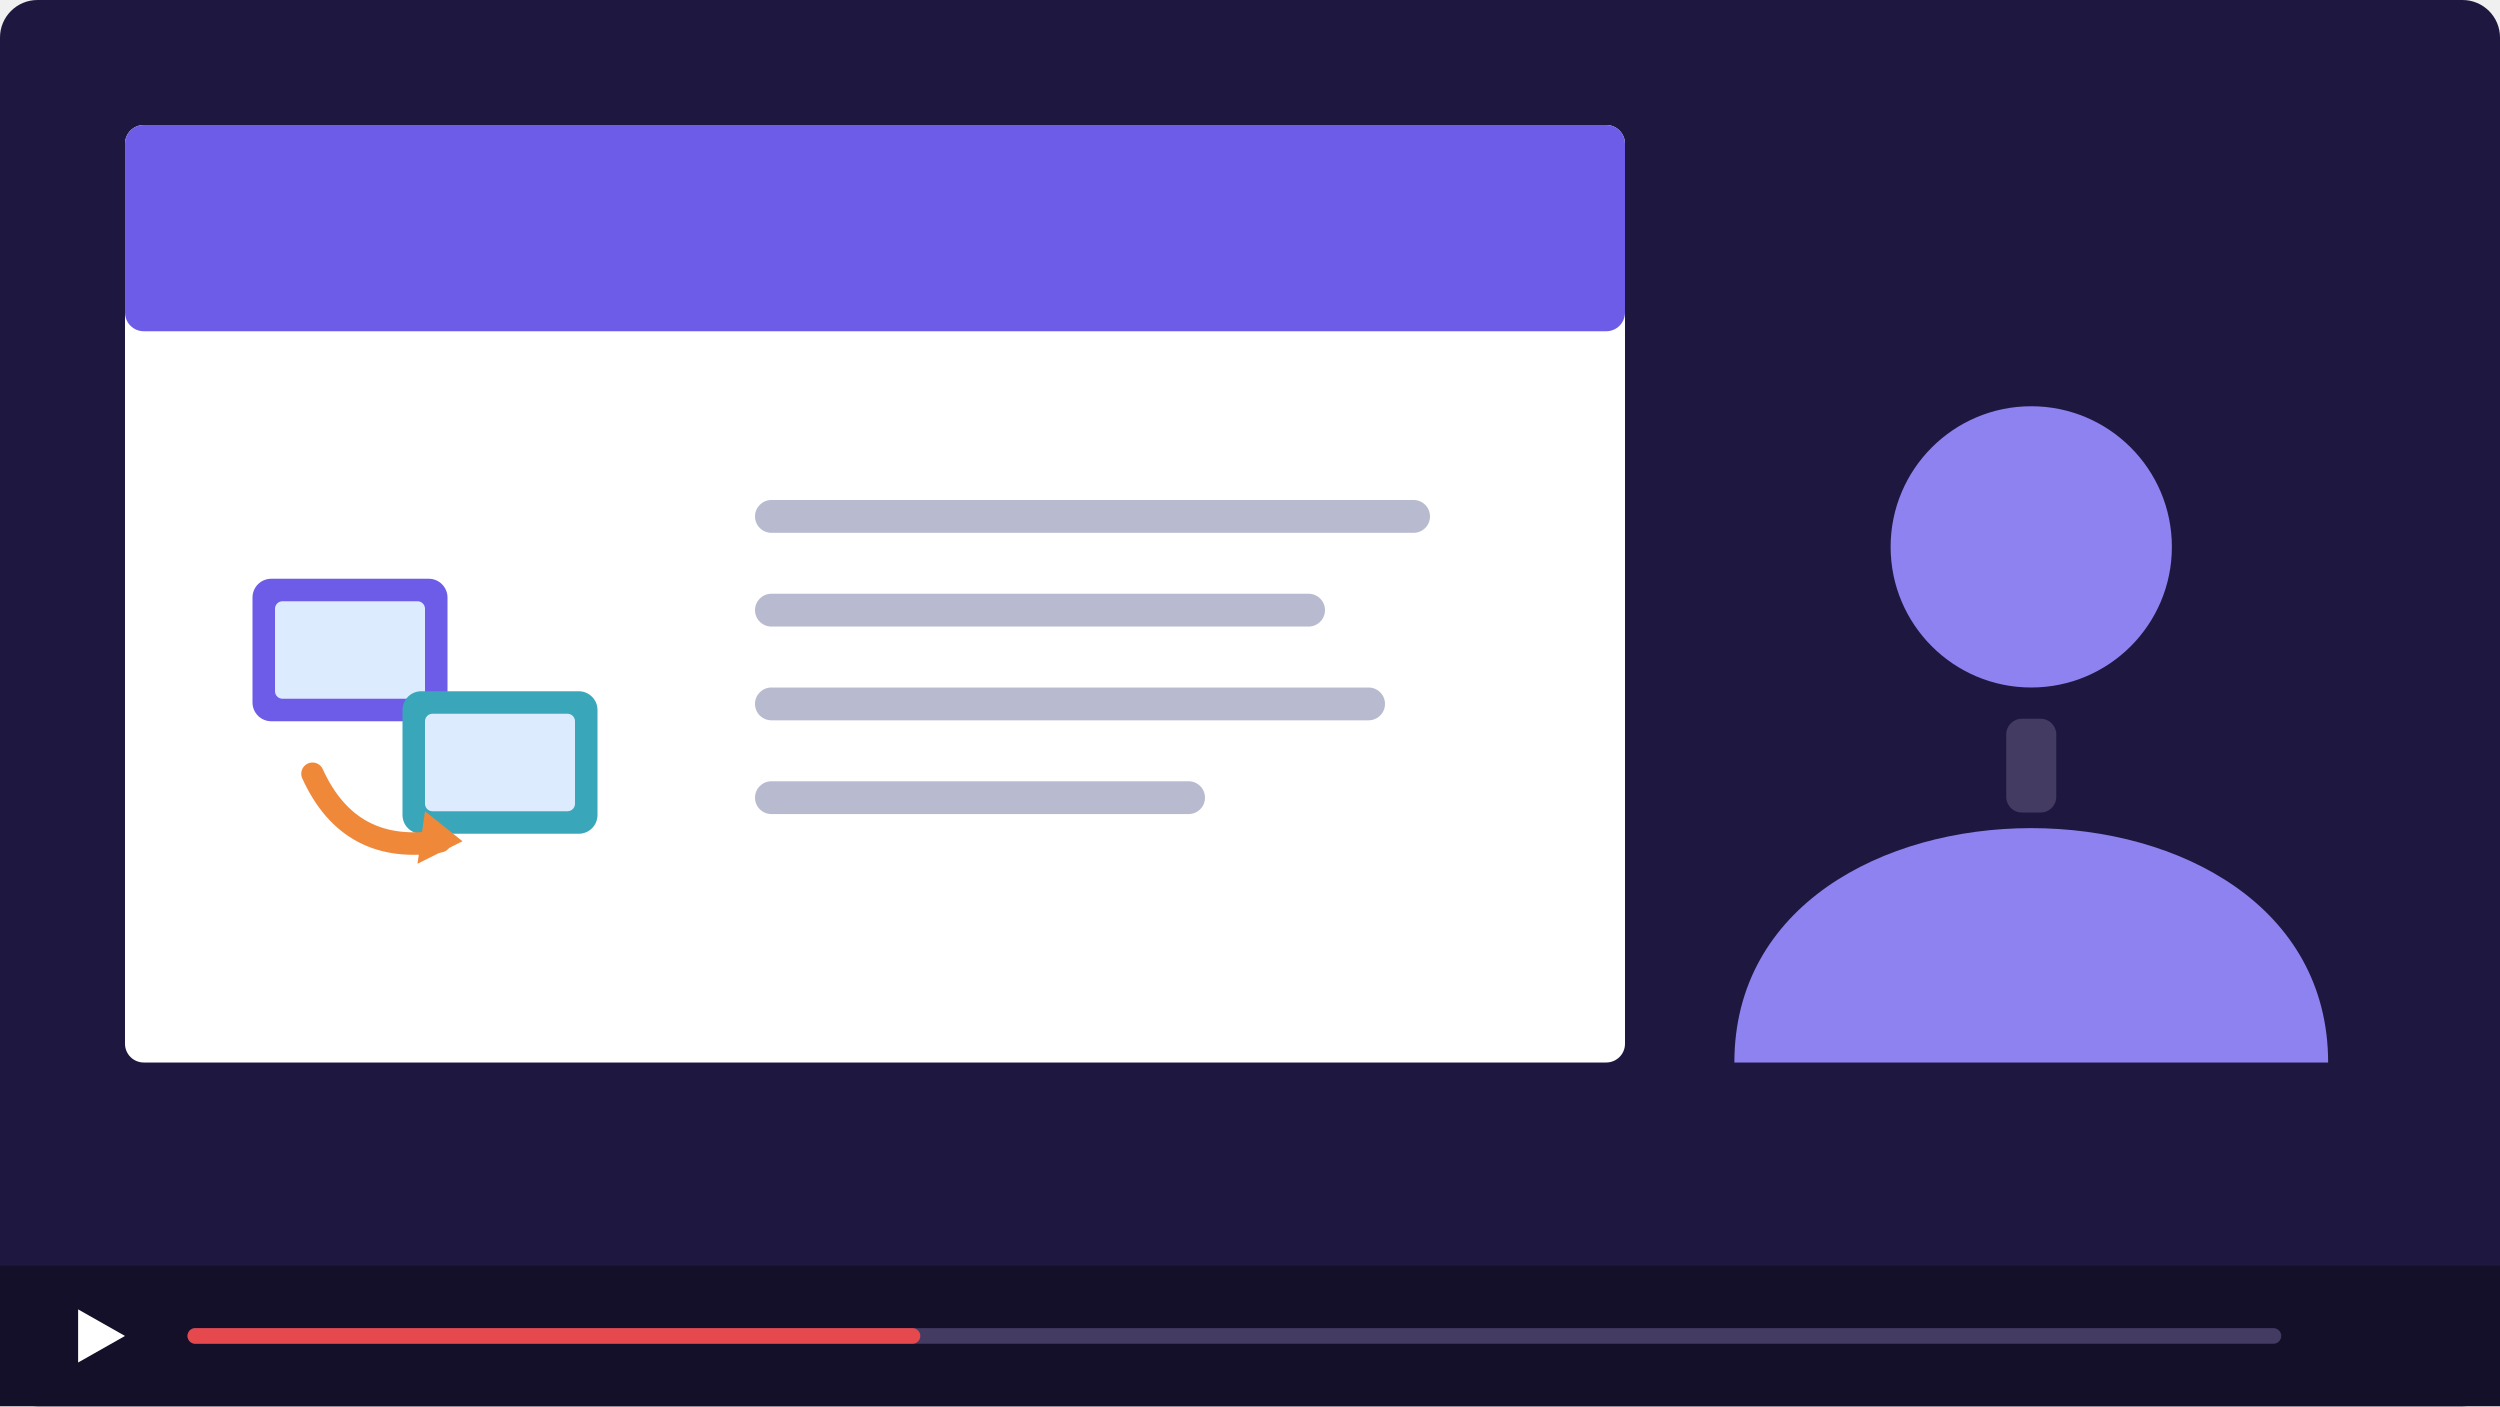
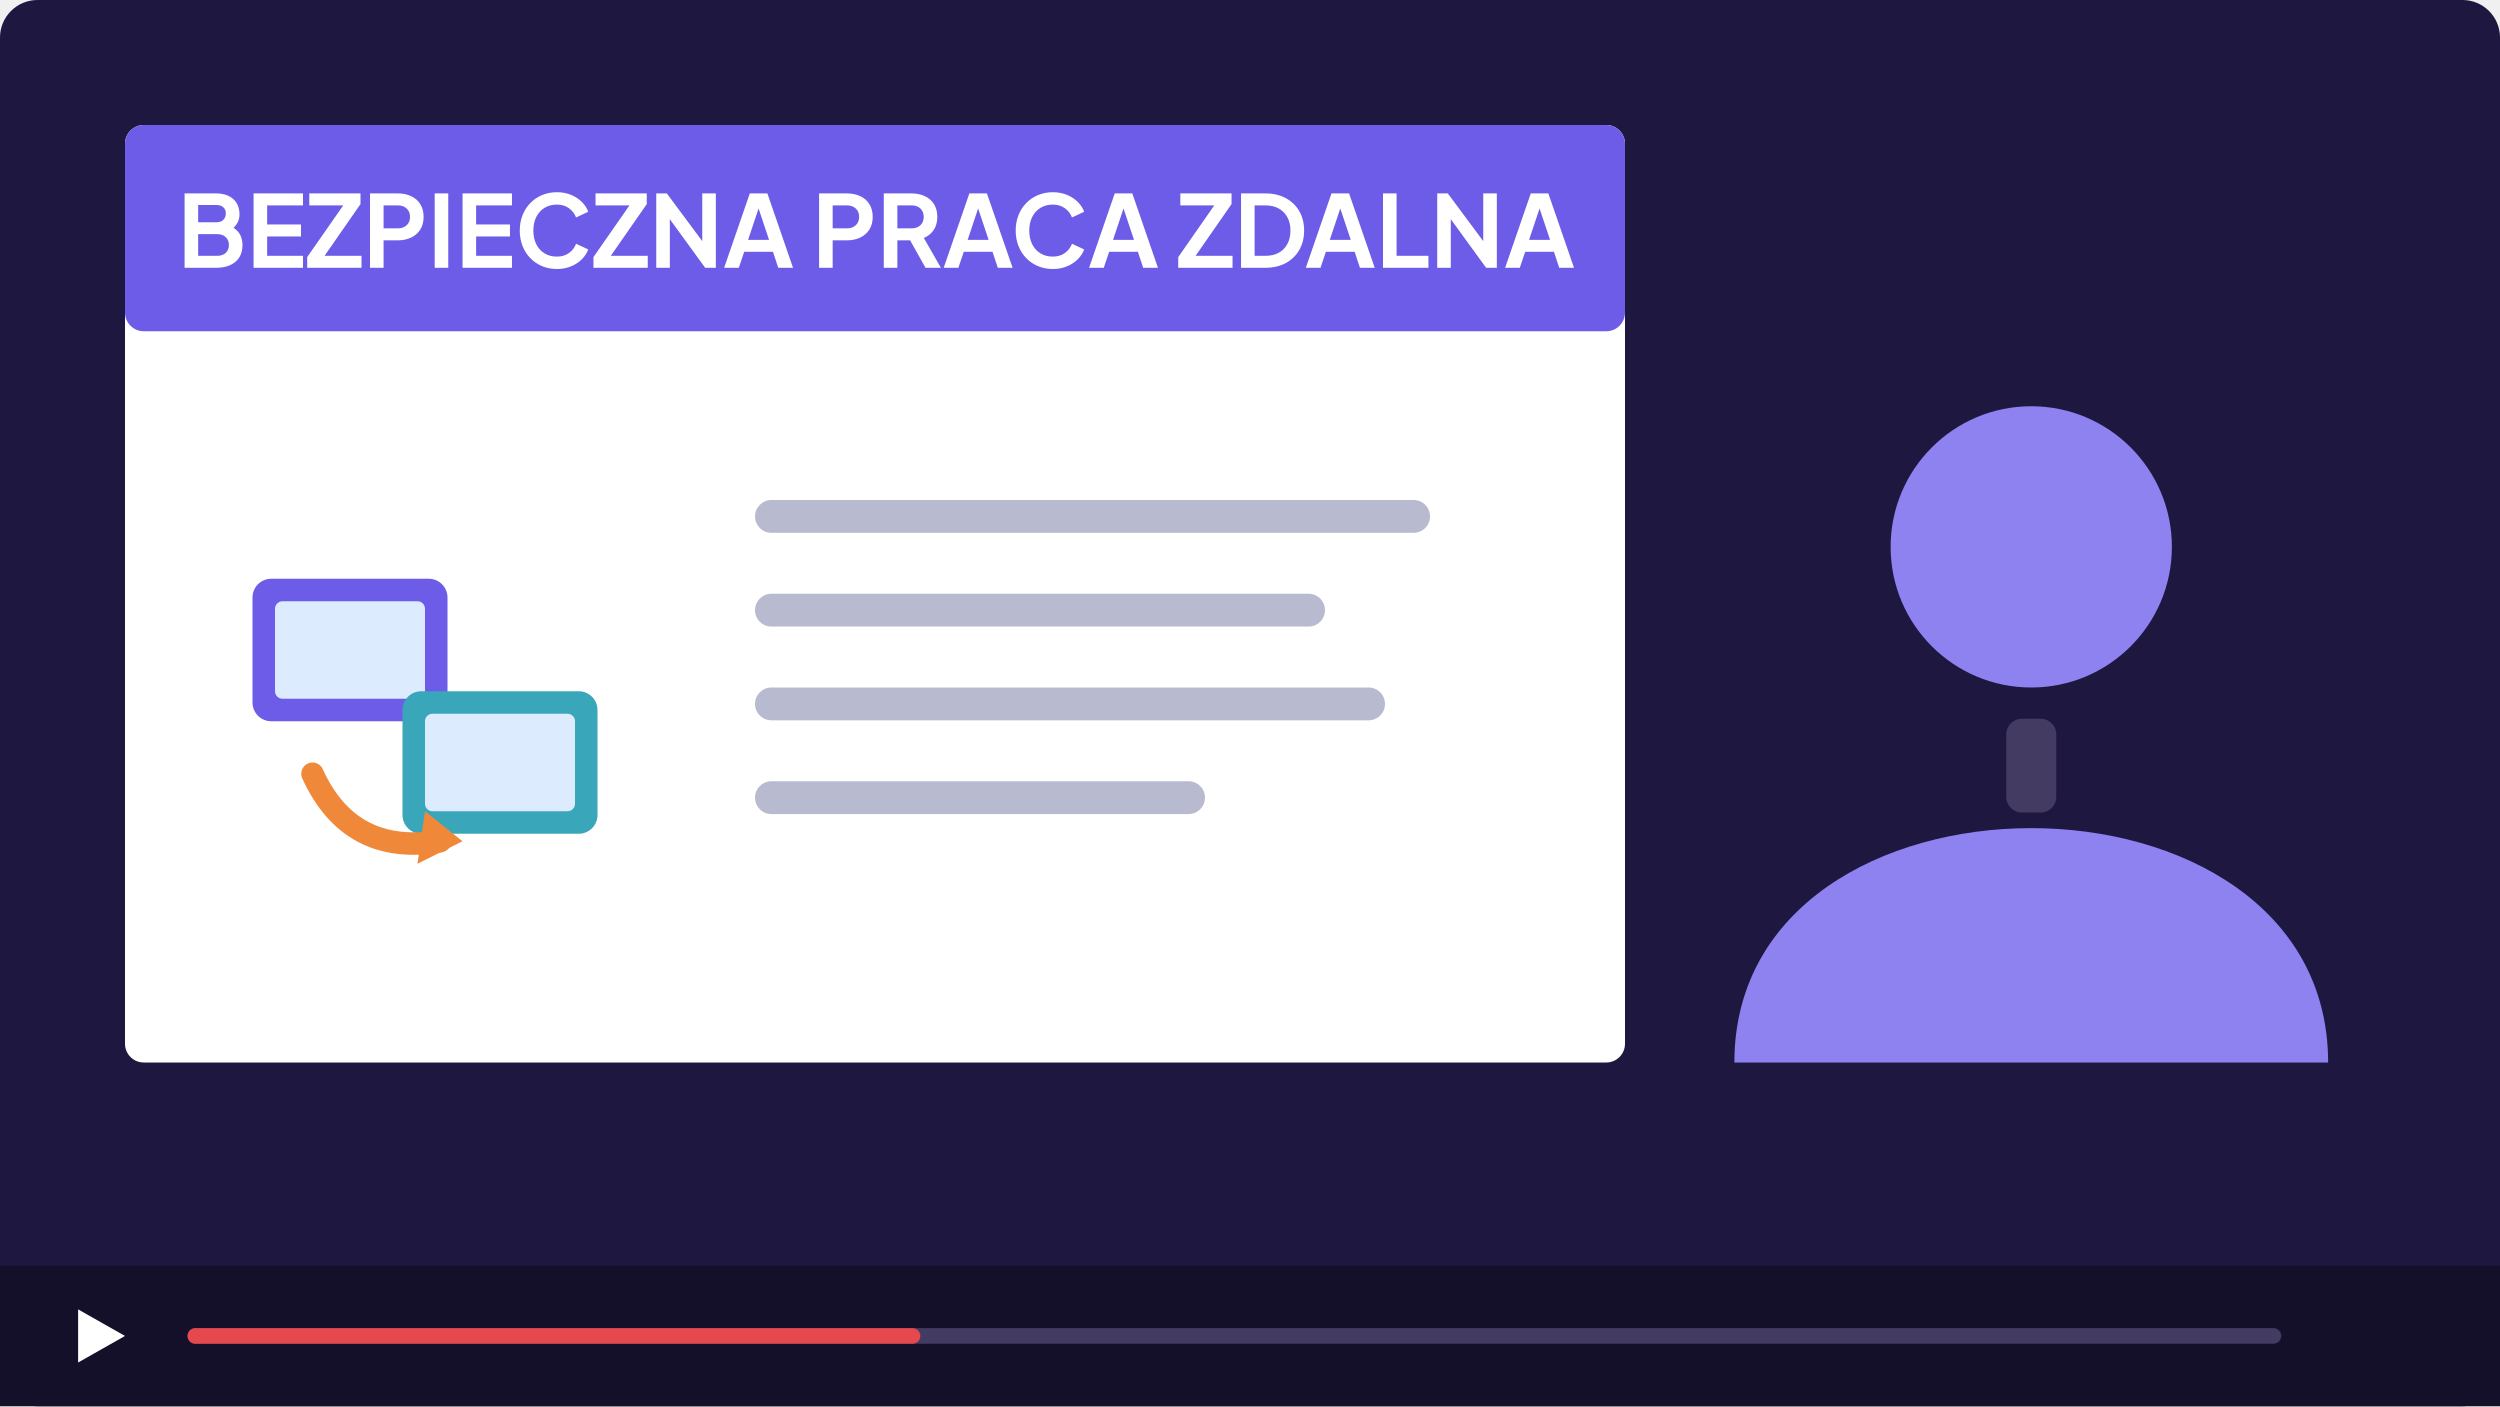
<svg xmlns="http://www.w3.org/2000/svg" id="static" viewBox="0 0 1600 900" width="1600" height="900">
  <style>
.a-blink{animation:a-blink 1.2s ease-in-out infinite}
.a-blink-slow{animation:a-blink 3s ease-in-out infinite}
.a-glow{animation:a-glow 5s ease-in-out infinite}
.a-pulse{animation:a-pulse 2.2s ease-in-out infinite}
.a-steam{animation:a-steam 2.8s ease-in-out infinite;transform-box:fill-box;transform-origin:center bottom}
.a-sway{animation:a-sway 6s ease-in-out infinite;transform-box:fill-box;transform-origin:center bottom}
.a-flutter{animation:a-flutter 4.5s ease-in-out infinite;transform-box:fill-box;transform-origin:center top}
.a-bounce{animation:a-bounce 2.6s ease-in-out infinite;transform-box:fill-box;transform-origin:center}
.a-ring{animation:a-ring 1.2s ease-in-out infinite;transform-box:fill-box;transform-origin:center}
.a-wave{animation:a-wave 1.2s ease-out infinite}
.a-grow{animation:a-grow .9s ease-in-out infinite;transform-box:fill-box;transform-origin:center}
.a-shimmer{animation:a-shimmer 3.5s ease-in-out infinite}
.d1{animation-delay:.35s}.d2{animation-delay:.7s}
@keyframes a-blink{0%,100%{opacity:1}50%{opacity:.2}}
@keyframes a-glow{0%,100%{opacity:1}50%{opacity:.65}}
@keyframes a-pulse{0%,100%{opacity:1}50%{opacity:.45}}
@keyframes a-steam{0%{opacity:0;transform:translateY(6px)}40%{opacity:.9}100%{opacity:0;transform:translateY(-10px)}}
@keyframes a-sway{0%,100%{transform:rotate(0)}50%{transform:rotate(1.6deg)}}
@keyframes a-flutter{0%,100%{transform:rotate(0)}50%{transform:rotate(-1.4deg)}}
@keyframes a-bounce{0%,70%,100%{transform:scale(1)}80%{transform:scale(1.18)}90%{transform:scale(.95)}}
@keyframes a-ring{0%,100%{transform:rotate(0)}10%{transform:rotate(-2.5deg)}20%{transform:rotate(2.5deg)}30%{transform:rotate(-2.5deg)}40%{transform:rotate(0)}}
@keyframes a-wave{0%{opacity:0}30%{opacity:1}100%{opacity:0}}
@keyframes a-grow{0%,100%{transform:scale(1)}50%{transform:scale(1.12)}}
@keyframes a-shimmer{0%,100%{opacity:.55}50%{opacity:1}}
@media (prefers-reduced-motion: reduce){*{animation:none!important}}
#static:target *{animation:none!important}
</style>
  <g id="item-kadr" transform="translate(0 0) scale(1)">
    <rect width="1600" height="900" rx="24" fill="#1E1840" />
    <rect x="80" y="80" width="960" height="600" rx="12" fill="#FFFFFF" />
    <rect x="80" y="80" width="960" height="132" rx="12" fill="#6C5CE7" />
    <g transform="translate(272 452)">
      <g transform="scale(2.4)">
        <rect x="-46" y="-34" width="52" height="38" rx="5" fill="#6C5CE7" />
        <rect x="-40" y="-28" width="40" height="26" rx="2" fill="#DDEBFF" />
        <rect x="-6" y="-4" width="52" height="38" rx="5" fill="#3AA6B9" />
        <rect x="0" y="2" width="40" height="26" rx="2" fill="#DDEBFF" />
        <path d="M-30 18 q10 22 34 18" fill="none" stroke="#F0883A" stroke-width="6" stroke-linecap="round" />
        <path d="M0 28 l10 8 l-12 6 z" fill="#F0883A" />
      </g>
    </g>
    <rect x="483.2" y="320" width="432" height="21" rx="10.5" fill="#B8BAD0" />
    <rect x="483.2" y="380" width="364.8" height="21" rx="10.5" fill="#B8BAD0" />
    <rect x="483.2" y="440" width="403.2" height="21" rx="10.5" fill="#B8BAD0" />
    <rect x="483.2" y="500" width="288" height="21" rx="10.5" fill="#B8BAD0" />
    <circle cx="1300" cy="350" r="90" fill="#8E82F0" />
    <path d="M1110 680 c0 -200 380 -200 380 0 z" fill="#8E82F0" />
    <rect x="1284" y="460" width="32" height="60" rx="10" fill="#443B63" />
    <rect x="0" y="810" width="1600" height="90" rx="0" fill="#141029" />
    <path d="M50 838 l30 17 l-30 17 z" fill="#FFFFFF" />
    <rect x="120" y="850" width="1340" height="10" rx="5" fill="#443B63" />
    <rect x="120" y="850" width="469" height="10" rx="5" fill="#E5484D" />
  </g>
+   <g id="item-tekst-slajd" transform="translate(110.4 99.9) scale(1)">
+     <path d="M27.80 71.49L7.73 71.49L7.73 23.88L27.80 23.88Q34.83 23.88 38.85 27.46Q42.88 31.04 42.88 37.30L42.88 37.30Q42.88 39.73 41.95 41.90Q41.02 44.08 39.04 45.87L39.04 45.87Q42.24 47.97 43.52 50.82Q44.79 53.66 44.79 56.92L44.79 56.92Q44.79 63.82 40.29 67.66Q35.78 71.49 27.80 71.49L27.80 71.49ZM16.42 31.30L16.42 42.35L28.24 42.35Q30.93 42.35 32.53 40.79Q34.12 39.22 34.12 36.73L34.12 36.73Q34.12 34.24 32.53 32.77Q30.93 31.30 28.24 31.30L28.24 31.30L16.42 31.30ZM16.42 49.96L16.42 63.82L28.69 63.82Q32.01 63.82 34.06 61.94Q36.10 60.05 36.10 56.92L36.10 56.92Q36.10 53.79 34.06 51.87Q32.01 49.96 28.69 49.96L28.69 49.96L16.42 49.96ZM83.52 71.49L51.89 71.49L51.89 23.88L83.52 23.88L83.52 31.55L60.58 31.55L60.58 43.76L82.24 43.76L82.24 51.43L60.58 51.43L60.58 63.82L83.52 63.82L83.52 71.49ZM120.96 71.49L86.20 71.49L86.20 64.65L109.27 31.55L87.54 31.55L87.54 23.88L120.32 23.88L120.32 30.72L97.32 63.82L120.96 63.82L120.96 71.49ZM135.09 71.49L126.40 71.49L126.40 23.88L144.16 23.88Q149.02 23.88 152.75 25.64Q156.49 27.40 158.60 30.75Q160.71 34.11 160.71 38.90L160.71 38.90Q160.71 43.69 158.57 47.05Q156.43 50.40 152.69 52.16Q148.95 53.92 144.16 53.92L144.16 53.92L135.09 53.92L135.09 71.49ZM135.09 31.55L135.09 46.25L144.29 46.25Q147.74 46.25 149.88 44.24Q152.02 42.22 152.02 38.90L152.02 38.90Q152.02 35.58 149.88 33.57Q147.74 31.55 144.29 31.55L144.29 31.55L135.09 31.55ZM176.49 71.49L167.80 71.49L167.80 23.88L176.49 23.88L176.49 71.49ZM217.26 71.49L185.63 71.49L185.63 23.88L217.26 23.88L217.26 31.55L194.32 31.55L194.32 43.76L215.98 43.76L215.98 51.43L194.32 51.43L194.32 63.82L217.26 63.82L217.26 71.49ZM246.02 72.26L246.02 72.26Q240.90 72.26 236.56 70.44Q232.21 68.61 228.99 65.29Q225.76 61.97 224.00 57.46Q222.25 52.96 222.25 47.66L222.25 47.66Q222.25 42.35 224.00 37.88Q225.76 33.41 228.99 30.08Q232.21 26.76 236.56 24.94Q240.90 23.12 246.02 23.12L246.02 23.12Q251.06 23.12 255.15 24.84Q259.24 26.57 262.05 29.41Q264.87 32.26 266.08 35.64L266.08 35.64L258.28 39.28Q256.94 35.71 253.75 33.37Q250.55 31.04 246.02 31.04L246.02 31.04Q241.54 31.04 238.12 33.12Q234.71 35.19 232.82 38.96Q230.94 42.73 230.94 47.66L230.94 47.66Q230.94 52.64 232.82 56.41Q234.71 60.18 238.12 62.26Q241.54 64.33 246.02 64.33L246.02 64.33Q250.55 64.33 253.75 62.03Q256.94 59.73 258.28 56.09L258.28 56.09L266.08 59.73Q264.87 63.12 262.05 65.96Q259.24 68.81 255.15 70.53Q251.06 72.26 246.02 72.26ZM304.16 71.49L269.40 71.49L269.40 64.65L292.47 31.55L270.75 31.55L270.75 23.88L303.53 23.88L303.53 30.72L280.52 63.82L304.16 63.82L304.16 71.49ZM318.29 71.49L309.60 71.49L309.60 23.88L316.37 23.88L339.05 54.43L339.05 23.88L347.74 23.88L347.74 71.49L340.91 71.49L318.29 40.37L318.29 71.49ZM362.44 71.49L353.05 71.49L369.47 23.88L380.72 23.88L397.14 71.49L387.68 71.49L384.30 61.27L365.89 61.27L362.44 71.49ZM375.09 33.53L368.38 53.60L381.80 53.60L375.09 33.53ZM422.51 71.49L413.82 71.49L413.82 23.88L431.58 23.88Q436.44 23.88 440.18 25.64Q443.91 27.40 446.02 30.75Q448.13 34.11 448.13 38.90L448.13 38.90Q448.13 43.69 445.99 47.05Q443.85 50.40 440.11 52.16Q436.37 53.92 431.58 53.92L431.58 53.92L422.51 53.92L422.51 71.49ZM422.51 31.55L422.51 46.25L431.71 46.25Q435.16 46.25 437.30 44.24Q439.44 42.22 439.44 38.90L439.44 38.90Q439.44 35.58 437.30 33.57Q435.16 31.55 431.71 31.55L431.71 31.55L422.51 31.55ZM463.91 71.49L455.22 71.49L455.22 23.88L472.92 23.88Q477.78 23.88 481.52 25.64Q485.26 27.40 487.37 30.75Q489.47 34.11 489.47 38.90L489.47 38.90Q489.47 43.89 487.14 47.34Q484.81 50.79 480.85 52.38L480.85 52.38L491.78 71.49L481.93 71.49L472.09 53.92L463.91 53.92L463.91 71.49ZM463.91 31.55L463.91 46.25L473.05 46.25Q476.57 46.25 478.68 44.24Q480.78 42.22 480.78 38.90L480.78 38.90Q480.78 35.58 478.68 33.57Q476.57 31.55 473.05 31.55L473.05 31.55L463.91 31.55ZM502.96 71.49L493.56 71.49L509.99 23.88L521.23 23.88L537.66 71.49L528.20 71.49L524.81 61.27L506.41 61.27L502.96 71.49ZM515.61 33.53L508.90 53.60L522.32 53.60L515.61 33.53ZM563.41 72.26L563.41 72.26Q558.30 72.26 553.95 70.44Q549.60 68.61 546.38 65.29Q543.15 61.97 541.39 57.46Q539.64 52.96 539.64 47.66L539.64 47.66Q539.64 42.35 541.39 37.88Q543.15 33.41 546.38 30.08Q549.60 26.76 553.95 24.94Q558.30 23.12 563.41 23.12L563.41 23.12Q568.46 23.12 572.54 24.84Q576.63 26.57 579.45 29.41Q582.26 32.26 583.47 35.64L583.47 35.64L575.68 39.28Q574.33 35.71 571.14 33.37Q567.94 31.04 563.41 31.04L563.41 31.04Q558.93 31.04 555.52 33.12Q552.10 35.19 550.21 38.96Q548.33 42.73 548.33 47.66L548.33 47.66Q548.33 52.64 550.21 56.41Q552.10 60.18 555.52 62.26Q558.93 64.33 563.41 64.33L563.41 64.33Q567.94 64.33 571.14 62.03Q574.33 59.73 575.68 56.09L575.68 56.09L583.47 59.73Q582.26 63.12 579.45 65.96Q576.63 68.81 572.54 70.53Q568.46 72.26 563.41 72.26ZM596.00 71.49L586.60 71.49L603.03 23.88L614.27 23.88L630.69 71.49L621.24 71.49L617.85 61.27L599.45 61.27L596.00 71.49ZM608.65 33.53L601.94 53.60L615.36 53.60L608.65 33.53ZM678.43 71.49L643.67 71.49L643.67 64.65L666.73 31.55L645.01 31.55L645.01 23.88L677.79 23.88L677.79 30.72L654.78 63.82L678.43 63.82L678.43 71.49ZM699.39 71.49L683.86 71.49L683.86 23.88L699.39 23.88Q706.93 23.88 712.52 26.92Q718.11 29.95 721.18 35.32Q724.24 40.69 724.24 47.66L724.24 47.66Q724.24 54.62 721.18 60.02Q718.11 65.42 712.52 68.45Q706.93 71.49 699.39 71.49L699.39 71.49ZM692.55 31.55L692.55 63.82L699.58 63.82Q704.43 63.82 708.01 61.84Q711.59 59.86 713.54 56.22Q715.49 52.58 715.49 47.66L715.49 47.66Q715.49 42.73 713.51 39.12Q711.53 35.51 707.98 33.53Q704.43 31.55 699.58 31.55L699.58 31.55L692.55 31.55ZM734.72 71.49L725.33 71.49L741.75 23.88L753.00 23.88L769.42 71.49L759.96 71.49L756.58 61.27L738.17 61.27L734.72 71.49ZM747.38 33.53L740.67 53.60L754.08 53.60L747.38 33.53ZM803.80 71.49L774.72 71.49L774.72 23.88L783.41 23.88L783.41 63.82L803.80 63.82L803.80 71.49ZM818.11 71.49L809.42 71.49L809.42 23.88L816.20 23.88L838.88 54.43L838.88 23.88L847.57 23.88L847.57 71.49L840.73 71.49L818.11 40.37L818.11 71.49ZM862.27 71.49L852.87 71.49L869.30 23.88L880.54 23.88L896.97 71.49L887.51 71.49L884.12 61.27L865.72 61.27L862.27 71.49ZM874.92 33.53L868.21 53.60L881.63 53.60L874.92 33.53Z" fill="#FFFFFF" />
+   </g>
</svg>
